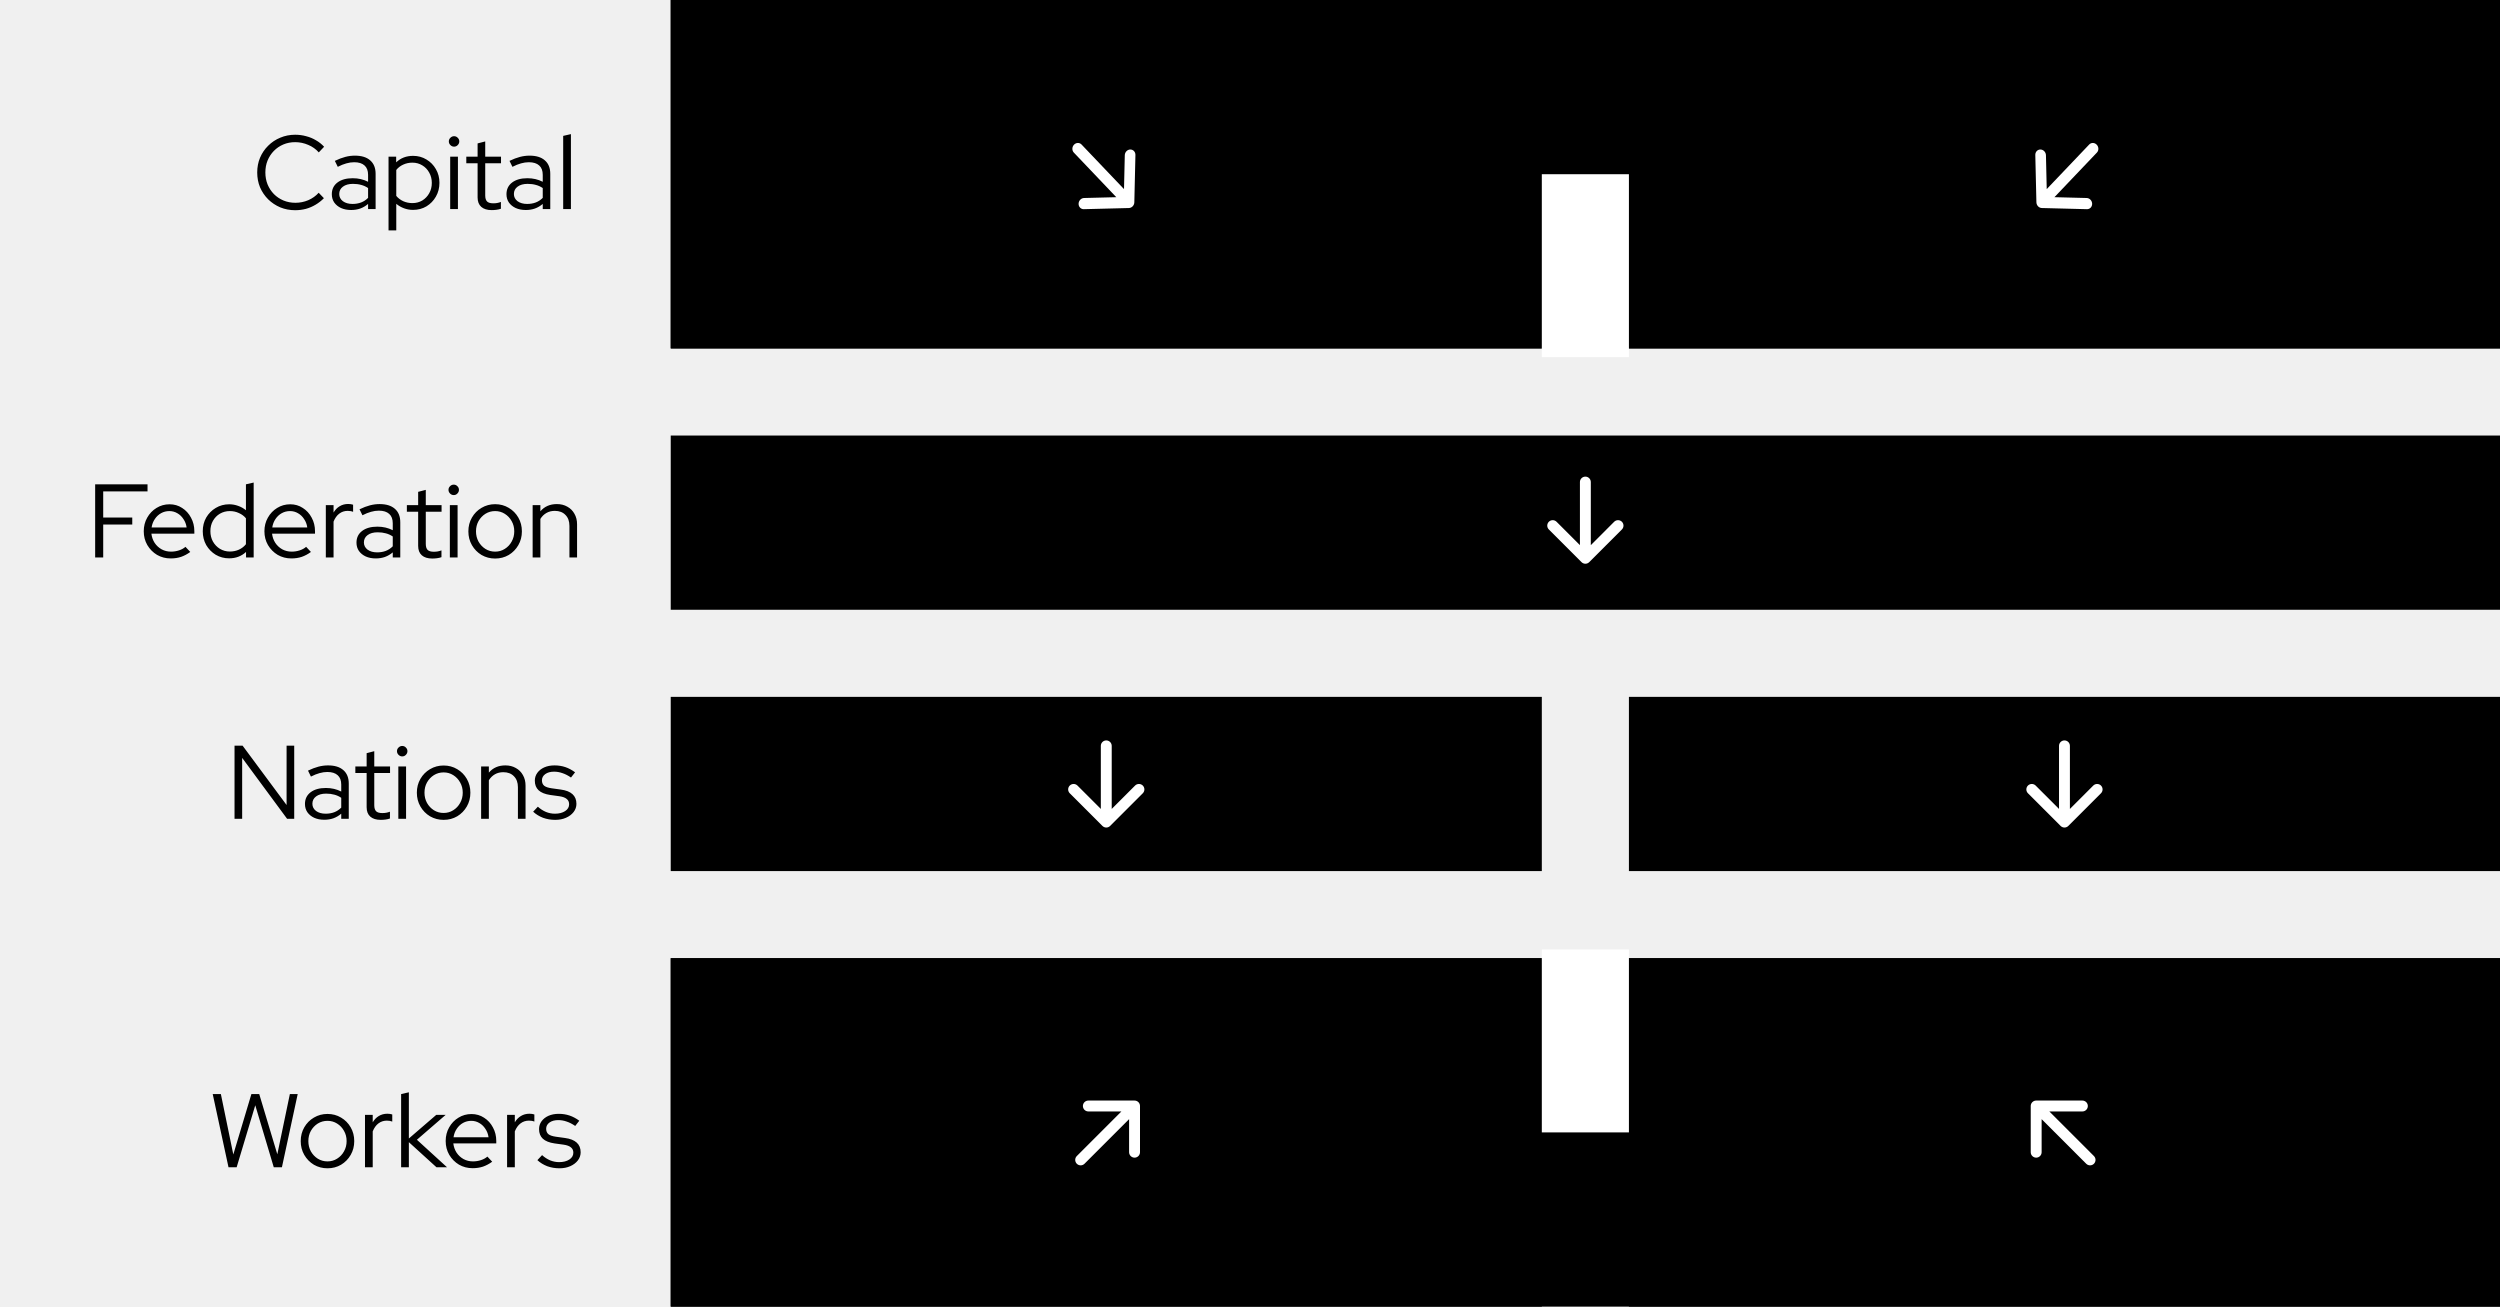
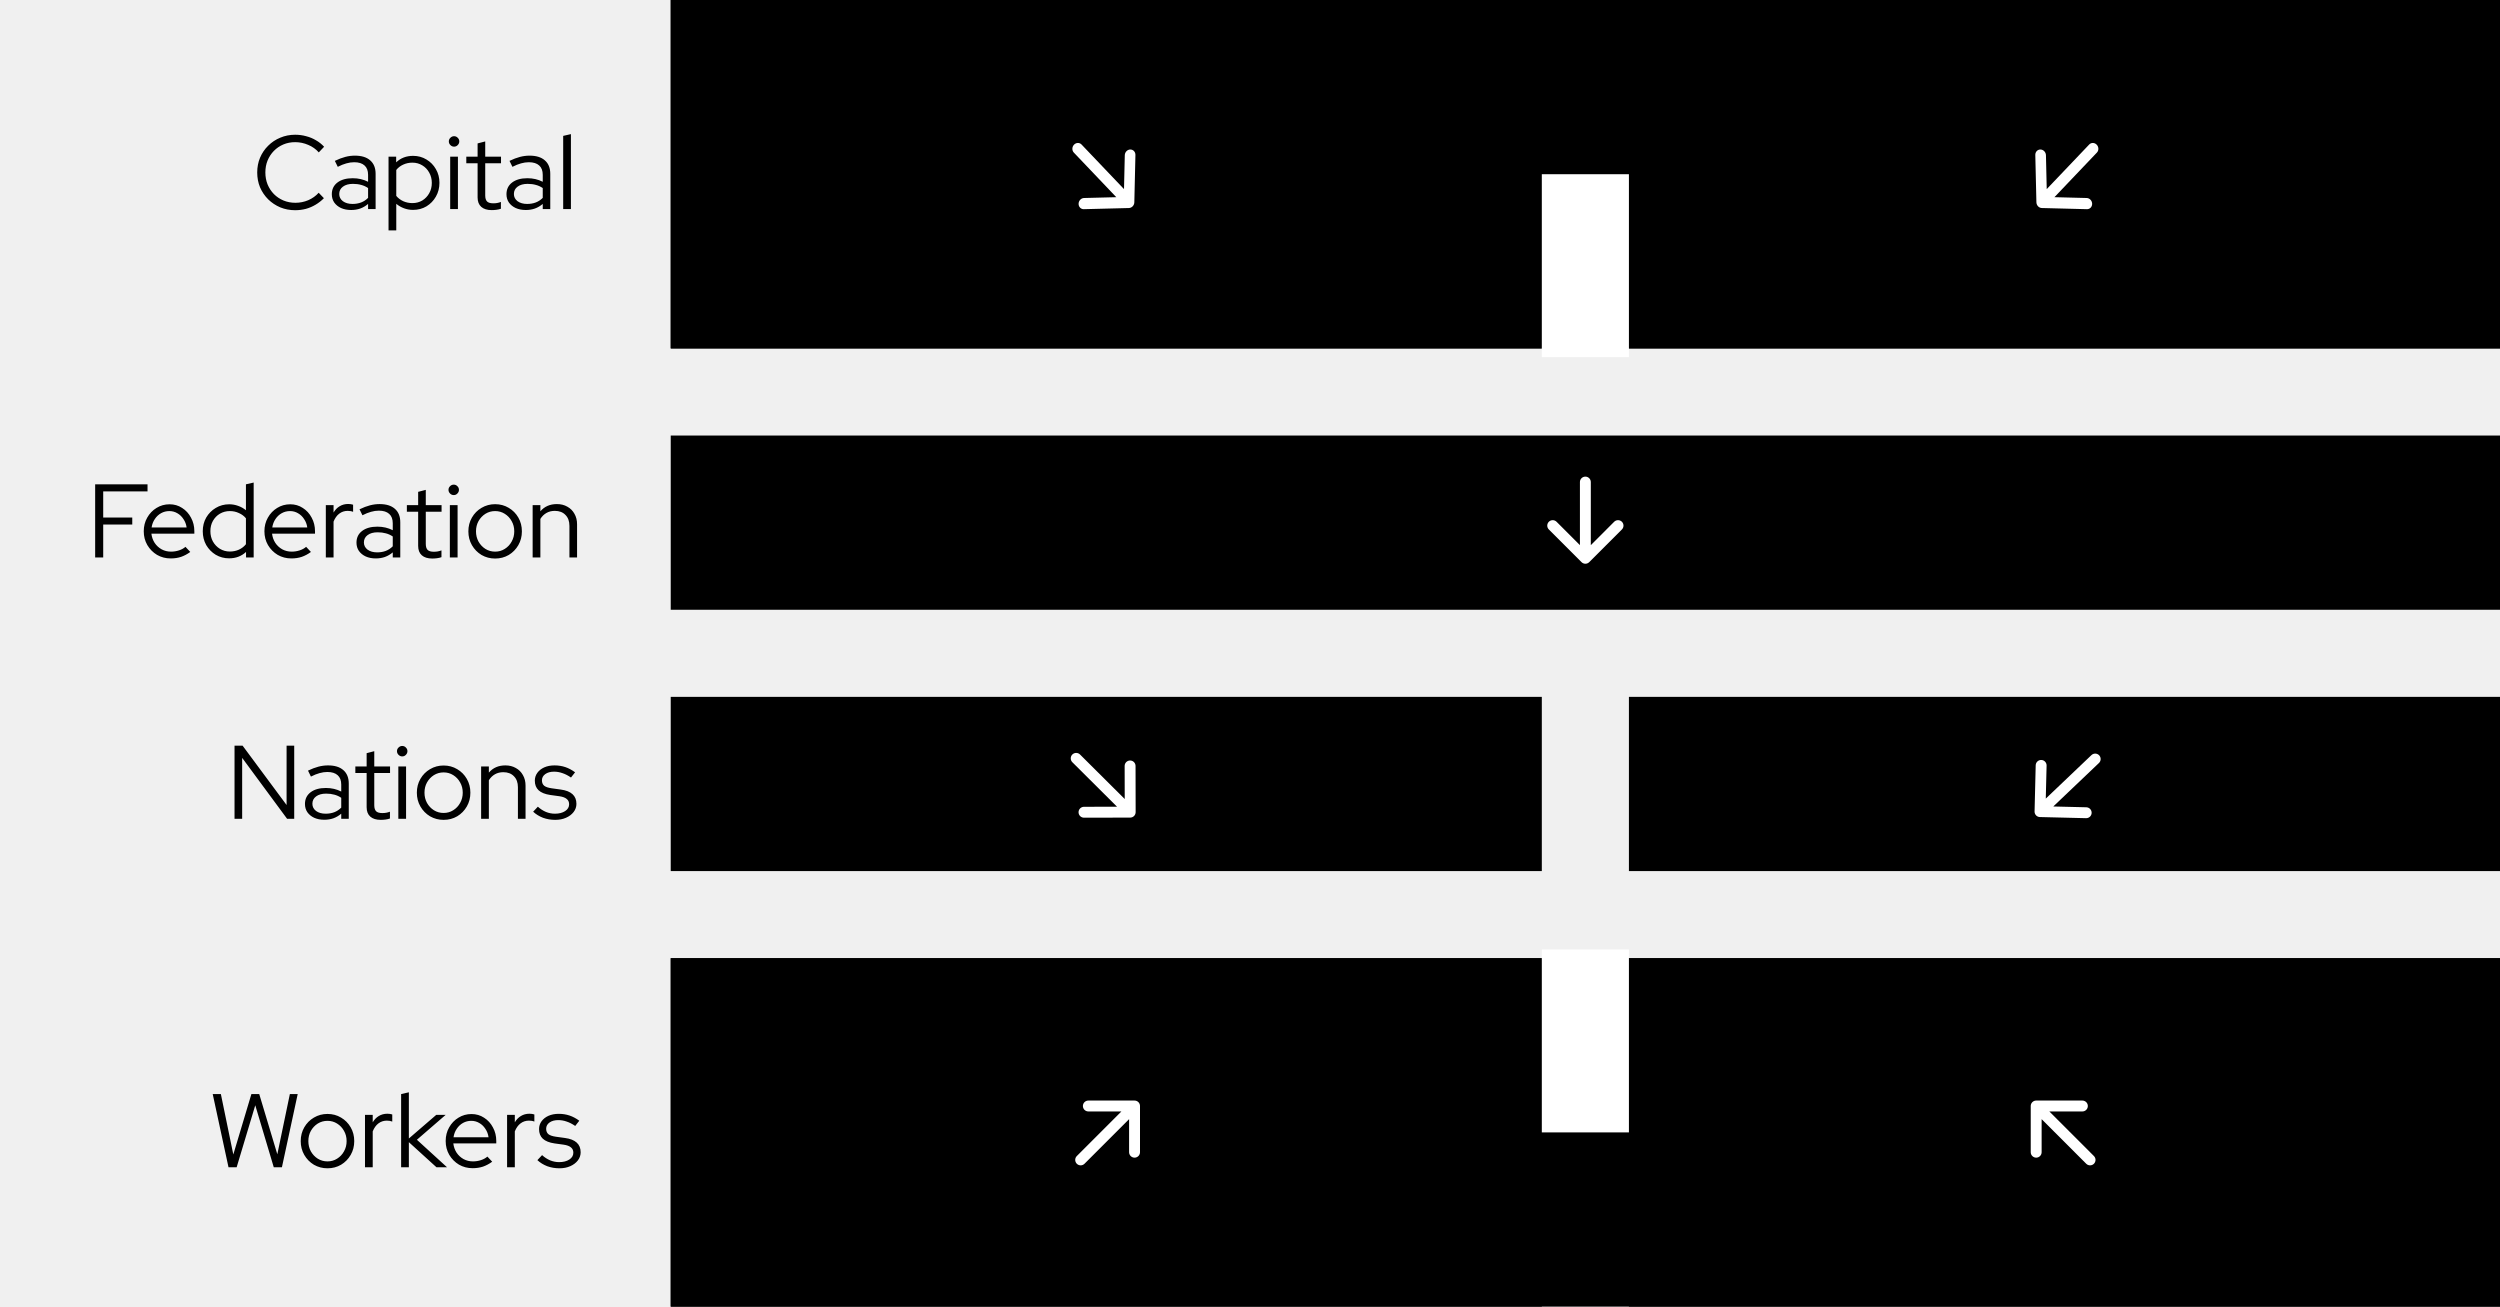
<svg xmlns="http://www.w3.org/2000/svg" width="287" height="150" viewBox="0 0 287 150" fill="none">
  <path d="M33.884 24.132C33.276 24.132 32.708 24.024 32.18 23.808C31.652 23.584 31.188 23.276 30.788 22.884C30.388 22.484 30.076 22.024 29.852 21.504C29.636 20.976 29.528 20.408 29.528 19.8C29.528 19.192 29.636 18.628 29.852 18.108C30.076 17.58 30.388 17.12 30.788 16.728C31.188 16.328 31.652 16.02 32.18 15.804C32.708 15.58 33.276 15.468 33.884 15.468C34.324 15.468 34.744 15.524 35.144 15.636C35.552 15.74 35.928 15.896 36.272 16.104C36.624 16.304 36.936 16.552 37.208 16.848L36.596 17.496C36.268 17.12 35.864 16.832 35.384 16.632C34.904 16.424 34.404 16.32 33.884 16.32C33.396 16.32 32.944 16.408 32.528 16.584C32.112 16.76 31.748 17.008 31.436 17.328C31.132 17.64 30.892 18.008 30.716 18.432C30.548 18.848 30.464 19.304 30.464 19.8C30.464 20.288 30.548 20.744 30.716 21.168C30.892 21.592 31.136 21.964 31.448 22.284C31.76 22.596 32.124 22.84 32.54 23.016C32.964 23.192 33.42 23.28 33.908 23.28C34.428 23.28 34.924 23.18 35.396 22.98C35.868 22.772 36.264 22.488 36.584 22.128L37.184 22.752C36.904 23.04 36.588 23.288 36.236 23.496C35.892 23.704 35.52 23.864 35.12 23.976C34.72 24.08 34.308 24.132 33.884 24.132ZM40.312 24.108C39.872 24.108 39.484 24.032 39.148 23.88C38.82 23.728 38.56 23.516 38.368 23.244C38.184 22.972 38.092 22.656 38.092 22.296C38.092 21.728 38.308 21.28 38.74 20.952C39.172 20.624 39.756 20.46 40.492 20.46C41.14 20.46 41.728 20.596 42.256 20.868V20.076C42.256 19.596 42.12 19.236 41.848 18.996C41.576 18.748 41.18 18.624 40.66 18.624C40.364 18.624 40.064 18.668 39.76 18.756C39.464 18.836 39.136 18.968 38.776 19.152L38.44 18.468C38.872 18.26 39.272 18.108 39.64 18.012C40.008 17.916 40.376 17.868 40.744 17.868C41.504 17.868 42.088 18.048 42.496 18.408C42.912 18.768 43.12 19.284 43.12 19.956V24H42.256V23.412C41.984 23.644 41.684 23.82 41.356 23.94C41.036 24.052 40.688 24.108 40.312 24.108ZM38.944 22.272C38.944 22.608 39.084 22.884 39.364 23.1C39.652 23.308 40.02 23.412 40.468 23.412C40.828 23.412 41.156 23.356 41.452 23.244C41.748 23.132 42.016 22.956 42.256 22.716V21.588C42.008 21.42 41.744 21.3 41.464 21.228C41.184 21.148 40.868 21.108 40.516 21.108C40.036 21.108 39.652 21.216 39.364 21.432C39.084 21.64 38.944 21.92 38.944 22.272ZM44.604 26.448V17.988H45.48V18.636C46 18.14 46.648 17.892 47.424 17.892C47.992 17.892 48.504 18.032 48.96 18.312C49.416 18.584 49.776 18.952 50.04 19.416C50.312 19.88 50.448 20.404 50.448 20.988C50.448 21.572 50.312 22.1 50.04 22.572C49.776 23.036 49.416 23.408 48.96 23.688C48.504 23.96 47.988 24.096 47.412 24.096C47.06 24.096 46.72 24.036 46.392 23.916C46.064 23.796 45.764 23.624 45.492 23.4V26.448H44.604ZM47.34 23.316C47.764 23.316 48.144 23.216 48.48 23.016C48.816 22.808 49.08 22.532 49.272 22.188C49.472 21.836 49.572 21.44 49.572 21C49.572 20.56 49.472 20.164 49.272 19.812C49.08 19.46 48.816 19.184 48.48 18.984C48.144 18.776 47.764 18.672 47.34 18.672C46.964 18.672 46.612 18.748 46.284 18.9C45.964 19.044 45.7 19.248 45.492 19.512V22.488C45.7 22.744 45.968 22.948 46.296 23.1C46.624 23.244 46.972 23.316 47.34 23.316ZM51.682 24V17.988H52.57V24H51.682ZM52.126 16.836C51.966 16.836 51.826 16.776 51.706 16.656C51.586 16.536 51.526 16.396 51.526 16.236C51.526 16.068 51.586 15.928 51.706 15.816C51.826 15.696 51.966 15.636 52.126 15.636C52.294 15.636 52.434 15.696 52.546 15.816C52.666 15.928 52.726 16.068 52.726 16.236C52.726 16.396 52.666 16.536 52.546 16.656C52.434 16.776 52.294 16.836 52.126 16.836ZM56.448 24.12C55.928 24.12 55.528 23.996 55.248 23.748C54.968 23.5 54.828 23.14 54.828 22.668V18.744H53.532V17.988H54.828V16.464L55.704 16.236V17.988H57.516V18.744H55.704V22.44C55.704 22.76 55.776 22.992 55.92 23.136C56.064 23.272 56.3 23.34 56.628 23.34C56.796 23.34 56.944 23.328 57.072 23.304C57.208 23.28 57.352 23.24 57.504 23.184V23.964C57.352 24.02 57.18 24.06 56.988 24.084C56.804 24.108 56.624 24.12 56.448 24.12ZM60.363 24.108C59.923 24.108 59.535 24.032 59.199 23.88C58.871 23.728 58.611 23.516 58.419 23.244C58.235 22.972 58.143 22.656 58.143 22.296C58.143 21.728 58.359 21.28 58.791 20.952C59.223 20.624 59.807 20.46 60.543 20.46C61.191 20.46 61.779 20.596 62.307 20.868V20.076C62.307 19.596 62.171 19.236 61.899 18.996C61.627 18.748 61.231 18.624 60.711 18.624C60.415 18.624 60.115 18.668 59.811 18.756C59.515 18.836 59.187 18.968 58.827 19.152L58.491 18.468C58.923 18.26 59.323 18.108 59.691 18.012C60.059 17.916 60.427 17.868 60.795 17.868C61.555 17.868 62.139 18.048 62.547 18.408C62.963 18.768 63.171 19.284 63.171 19.956V24H62.307V23.412C62.035 23.644 61.735 23.82 61.407 23.94C61.087 24.052 60.739 24.108 60.363 24.108ZM58.995 22.272C58.995 22.608 59.135 22.884 59.415 23.1C59.703 23.308 60.071 23.412 60.519 23.412C60.879 23.412 61.207 23.356 61.503 23.244C61.799 23.132 62.067 22.956 62.307 22.716V21.588C62.059 21.42 61.795 21.3 61.515 21.228C61.235 21.148 60.919 21.108 60.567 21.108C60.087 21.108 59.703 21.216 59.415 21.432C59.135 21.64 58.995 21.92 58.995 22.272ZM64.654 24V15.6L65.542 15.396V24H64.654Z" fill="black" />
  <path d="M10.924 64V55.6H16.936V56.416H11.848V59.416H15.184V60.22H11.848V64H10.924ZM19.599 64.108C19.023 64.108 18.499 63.972 18.027 63.7C17.563 63.42 17.191 63.044 16.911 62.572C16.639 62.1 16.503 61.572 16.503 60.988C16.503 60.412 16.635 59.892 16.899 59.428C17.163 58.956 17.519 58.584 17.967 58.312C18.415 58.032 18.915 57.892 19.467 57.892C20.003 57.892 20.483 58.032 20.907 58.312C21.339 58.584 21.679 58.956 21.927 59.428C22.183 59.892 22.311 60.412 22.311 60.988V61.264H17.379C17.427 61.656 17.551 62.008 17.751 62.32C17.959 62.632 18.227 62.88 18.555 63.064C18.883 63.24 19.243 63.328 19.635 63.328C19.947 63.328 20.251 63.28 20.547 63.184C20.843 63.088 21.091 62.952 21.291 62.776L21.843 63.364C21.507 63.612 21.155 63.8 20.787 63.928C20.427 64.048 20.031 64.108 19.599 64.108ZM17.403 60.556H21.423C21.375 60.196 21.255 59.876 21.063 59.596C20.879 59.308 20.647 59.084 20.367 58.924C20.087 58.756 19.779 58.672 19.443 58.672C19.099 58.672 18.783 58.752 18.495 58.912C18.207 59.072 17.967 59.296 17.775 59.584C17.583 59.864 17.459 60.188 17.403 60.556ZM26.301 64.096C25.741 64.096 25.229 63.96 24.765 63.688C24.309 63.408 23.945 63.036 23.673 62.572C23.409 62.1 23.277 61.572 23.277 60.988C23.277 60.404 23.409 59.88 23.673 59.416C23.945 58.952 24.309 58.584 24.765 58.312C25.229 58.032 25.745 57.892 26.313 57.892C26.665 57.892 27.005 57.952 27.333 58.072C27.661 58.184 27.961 58.352 28.233 58.576V55.6L29.121 55.396V64H28.245V63.364C27.717 63.852 27.069 64.096 26.301 64.096ZM26.385 63.316C26.761 63.316 27.109 63.244 27.429 63.1C27.757 62.948 28.025 62.74 28.233 62.476V59.5C28.025 59.244 27.757 59.044 27.429 58.9C27.109 58.748 26.761 58.672 26.385 58.672C25.969 58.672 25.589 58.772 25.245 58.972C24.909 59.172 24.641 59.448 24.441 59.8C24.249 60.144 24.153 60.536 24.153 60.976C24.153 61.416 24.249 61.812 24.441 62.164C24.641 62.516 24.909 62.796 25.245 63.004C25.589 63.212 25.969 63.316 26.385 63.316ZM33.451 64.108C32.875 64.108 32.351 63.972 31.879 63.7C31.415 63.42 31.043 63.044 30.763 62.572C30.491 62.1 30.355 61.572 30.355 60.988C30.355 60.412 30.487 59.892 30.751 59.428C31.015 58.956 31.371 58.584 31.819 58.312C32.267 58.032 32.767 57.892 33.319 57.892C33.855 57.892 34.335 58.032 34.759 58.312C35.191 58.584 35.531 58.956 35.779 59.428C36.035 59.892 36.163 60.412 36.163 60.988V61.264H31.231C31.279 61.656 31.403 62.008 31.603 62.32C31.811 62.632 32.079 62.88 32.407 63.064C32.735 63.24 33.095 63.328 33.487 63.328C33.799 63.328 34.103 63.28 34.399 63.184C34.695 63.088 34.943 62.952 35.143 62.776L35.695 63.364C35.359 63.612 35.007 63.8 34.639 63.928C34.279 64.048 33.883 64.108 33.451 64.108ZM31.255 60.556H35.275C35.227 60.196 35.107 59.876 34.915 59.596C34.731 59.308 34.499 59.084 34.219 58.924C33.939 58.756 33.631 58.672 33.295 58.672C32.951 58.672 32.635 58.752 32.347 58.912C32.059 59.072 31.819 59.296 31.627 59.584C31.435 59.864 31.311 60.188 31.255 60.556ZM37.404 64V57.988H38.292V58.84C38.476 58.528 38.708 58.288 38.988 58.12C39.276 57.944 39.604 57.856 39.972 57.856C40.18 57.856 40.368 57.884 40.536 57.94V58.756C40.432 58.716 40.328 58.688 40.224 58.672C40.12 58.656 40.016 58.648 39.912 58.648C39.544 58.648 39.22 58.756 38.94 58.972C38.668 59.18 38.452 59.484 38.292 59.884V64H37.404ZM43.144 64.108C42.704 64.108 42.316 64.032 41.98 63.88C41.652 63.728 41.392 63.516 41.2 63.244C41.016 62.972 40.924 62.656 40.924 62.296C40.924 61.728 41.14 61.28 41.572 60.952C42.004 60.624 42.588 60.46 43.324 60.46C43.972 60.46 44.56 60.596 45.088 60.868V60.076C45.088 59.596 44.952 59.236 44.68 58.996C44.408 58.748 44.012 58.624 43.492 58.624C43.196 58.624 42.896 58.668 42.592 58.756C42.296 58.836 41.968 58.968 41.608 59.152L41.272 58.468C41.704 58.26 42.104 58.108 42.472 58.012C42.84 57.916 43.208 57.868 43.576 57.868C44.336 57.868 44.92 58.048 45.328 58.408C45.744 58.768 45.952 59.284 45.952 59.956V64H45.088V63.412C44.816 63.644 44.516 63.82 44.188 63.94C43.868 64.052 43.52 64.108 43.144 64.108ZM41.776 62.272C41.776 62.608 41.916 62.884 42.196 63.1C42.484 63.308 42.852 63.412 43.3 63.412C43.66 63.412 43.988 63.356 44.284 63.244C44.58 63.132 44.848 62.956 45.088 62.716V61.588C44.84 61.42 44.576 61.3 44.296 61.228C44.016 61.148 43.7 61.108 43.348 61.108C42.868 61.108 42.484 61.216 42.196 61.432C41.916 61.64 41.776 61.92 41.776 62.272ZM49.624 64.12C49.104 64.12 48.704 63.996 48.424 63.748C48.144 63.5 48.004 63.14 48.004 62.668V58.744H46.708V57.988H48.004V56.464L48.88 56.236V57.988H50.692V58.744H48.88V62.44C48.88 62.76 48.952 62.992 49.096 63.136C49.24 63.272 49.476 63.34 49.804 63.34C49.972 63.34 50.12 63.328 50.248 63.304C50.384 63.28 50.528 63.24 50.68 63.184V63.964C50.528 64.02 50.356 64.06 50.164 64.084C49.98 64.108 49.8 64.12 49.624 64.12ZM51.643 64V57.988H52.531V64H51.643ZM52.087 56.836C51.927 56.836 51.787 56.776 51.667 56.656C51.547 56.536 51.487 56.396 51.487 56.236C51.487 56.068 51.547 55.928 51.667 55.816C51.787 55.696 51.927 55.636 52.087 55.636C52.255 55.636 52.395 55.696 52.507 55.816C52.627 55.928 52.687 56.068 52.687 56.236C52.687 56.396 52.627 56.536 52.507 56.656C52.395 56.776 52.255 56.836 52.087 56.836ZM56.841 64.12C56.273 64.12 55.753 63.984 55.281 63.712C54.817 63.432 54.449 63.056 54.177 62.584C53.905 62.112 53.769 61.584 53.769 61C53.769 60.416 53.905 59.888 54.177 59.416C54.449 58.944 54.817 58.572 55.281 58.3C55.753 58.02 56.273 57.88 56.841 57.88C57.417 57.88 57.937 58.02 58.401 58.3C58.865 58.572 59.233 58.944 59.505 59.416C59.777 59.888 59.913 60.416 59.913 61C59.913 61.584 59.777 62.112 59.505 62.584C59.233 63.056 58.865 63.432 58.401 63.712C57.937 63.984 57.417 64.12 56.841 64.12ZM56.841 63.328C57.249 63.328 57.617 63.224 57.945 63.016C58.281 62.808 58.545 62.528 58.737 62.176C58.937 61.824 59.037 61.432 59.037 61C59.037 60.56 58.937 60.168 58.737 59.824C58.545 59.472 58.281 59.192 57.945 58.984C57.617 58.776 57.249 58.672 56.841 58.672C56.433 58.672 56.061 58.776 55.725 58.984C55.397 59.192 55.133 59.472 54.933 59.824C54.741 60.168 54.645 60.56 54.645 61C54.645 61.432 54.741 61.824 54.933 62.176C55.133 62.528 55.397 62.808 55.725 63.016C56.061 63.224 56.433 63.328 56.841 63.328ZM61.147 64V57.988H62.035V58.696C62.507 58.144 63.139 57.868 63.931 57.868C64.387 57.868 64.787 57.968 65.131 58.168C65.483 58.36 65.755 58.632 65.947 58.984C66.147 59.328 66.247 59.732 66.247 60.196V64H65.371V60.376C65.371 59.84 65.219 59.42 64.915 59.116C64.619 58.804 64.211 58.648 63.691 58.648C63.331 58.648 63.011 58.728 62.731 58.888C62.451 59.048 62.219 59.276 62.035 59.572V64H61.147Z" fill="black" />
  <path d="M26.924 94V85.6H27.848L32.9 92.416V85.6H33.776V94H32.96L27.8 87.004V94H26.924ZM37.23 94.108C36.79 94.108 36.402 94.032 36.066 93.88C35.738 93.728 35.478 93.516 35.286 93.244C35.102 92.972 35.01 92.656 35.01 92.296C35.01 91.728 35.226 91.28 35.658 90.952C36.09 90.624 36.674 90.46 37.41 90.46C38.058 90.46 38.646 90.596 39.174 90.868V90.076C39.174 89.596 39.038 89.236 38.766 88.996C38.494 88.748 38.098 88.624 37.578 88.624C37.282 88.624 36.982 88.668 36.678 88.756C36.382 88.836 36.054 88.968 35.694 89.152L35.358 88.468C35.79 88.26 36.19 88.108 36.558 88.012C36.926 87.916 37.294 87.868 37.662 87.868C38.422 87.868 39.006 88.048 39.414 88.408C39.83 88.768 40.038 89.284 40.038 89.956V94H39.174V93.412C38.902 93.644 38.602 93.82 38.274 93.94C37.954 94.052 37.606 94.108 37.23 94.108ZM35.862 92.272C35.862 92.608 36.002 92.884 36.282 93.1C36.57 93.308 36.938 93.412 37.386 93.412C37.746 93.412 38.074 93.356 38.37 93.244C38.666 93.132 38.934 92.956 39.174 92.716V91.588C38.926 91.42 38.662 91.3 38.382 91.228C38.102 91.148 37.786 91.108 37.434 91.108C36.954 91.108 36.57 91.216 36.282 91.432C36.002 91.64 35.862 91.92 35.862 92.272ZM43.71 94.12C43.19 94.12 42.79 93.996 42.51 93.748C42.23 93.5 42.09 93.14 42.09 92.668V88.744H40.794V87.988H42.09V86.464L42.966 86.236V87.988H44.778V88.744H42.966V92.44C42.966 92.76 43.038 92.992 43.182 93.136C43.326 93.272 43.562 93.34 43.89 93.34C44.058 93.34 44.206 93.328 44.334 93.304C44.47 93.28 44.614 93.24 44.766 93.184V93.964C44.614 94.02 44.442 94.06 44.25 94.084C44.066 94.108 43.886 94.12 43.71 94.12ZM45.729 94V87.988H46.617V94H45.729ZM46.173 86.836C46.013 86.836 45.873 86.776 45.753 86.656C45.633 86.536 45.573 86.396 45.573 86.236C45.573 86.068 45.633 85.928 45.753 85.816C45.873 85.696 46.013 85.636 46.173 85.636C46.341 85.636 46.481 85.696 46.593 85.816C46.713 85.928 46.773 86.068 46.773 86.236C46.773 86.396 46.713 86.536 46.593 86.656C46.481 86.776 46.341 86.836 46.173 86.836ZM50.927 94.12C50.359 94.12 49.839 93.984 49.367 93.712C48.903 93.432 48.535 93.056 48.263 92.584C47.991 92.112 47.855 91.584 47.855 91C47.855 90.416 47.991 89.888 48.263 89.416C48.535 88.944 48.903 88.572 49.367 88.3C49.839 88.02 50.359 87.88 50.927 87.88C51.503 87.88 52.023 88.02 52.487 88.3C52.951 88.572 53.319 88.944 53.591 89.416C53.863 89.888 53.999 90.416 53.999 91C53.999 91.584 53.863 92.112 53.591 92.584C53.319 93.056 52.951 93.432 52.487 93.712C52.023 93.984 51.503 94.12 50.927 94.12ZM50.927 93.328C51.335 93.328 51.703 93.224 52.031 93.016C52.367 92.808 52.631 92.528 52.823 92.176C53.023 91.824 53.123 91.432 53.123 91C53.123 90.56 53.023 90.168 52.823 89.824C52.631 89.472 52.367 89.192 52.031 88.984C51.703 88.776 51.335 88.672 50.927 88.672C50.519 88.672 50.147 88.776 49.811 88.984C49.483 89.192 49.219 89.472 49.019 89.824C48.827 90.168 48.731 90.56 48.731 91C48.731 91.432 48.827 91.824 49.019 92.176C49.219 92.528 49.483 92.808 49.811 93.016C50.147 93.224 50.519 93.328 50.927 93.328ZM55.233 94V87.988H56.121V88.696C56.593 88.144 57.225 87.868 58.017 87.868C58.473 87.868 58.873 87.968 59.217 88.168C59.569 88.36 59.841 88.632 60.033 88.984C60.233 89.328 60.333 89.732 60.333 90.196V94H59.457V90.376C59.457 89.84 59.305 89.42 59.001 89.116C58.705 88.804 58.297 88.648 57.777 88.648C57.417 88.648 57.097 88.728 56.817 88.888C56.537 89.048 56.305 89.276 56.121 89.572V94H55.233ZM63.739 94.12C63.242 94.12 62.775 94.04 62.334 93.88C61.903 93.712 61.526 93.48 61.206 93.184L61.746 92.608C62.026 92.864 62.334 93.064 62.67 93.208C63.007 93.344 63.35 93.412 63.703 93.412C64.183 93.412 64.575 93.312 64.879 93.112C65.183 92.912 65.335 92.652 65.335 92.332C65.335 92.068 65.243 91.864 65.058 91.72C64.882 91.568 64.603 91.464 64.219 91.408L63.175 91.264C62.575 91.176 62.127 90.996 61.831 90.724C61.542 90.452 61.398 90.084 61.398 89.62C61.398 89.284 61.495 88.984 61.687 88.72C61.879 88.456 62.142 88.248 62.478 88.096C62.822 87.944 63.215 87.868 63.654 87.868C64.094 87.868 64.507 87.932 64.891 88.06C65.275 88.188 65.65 88.388 66.019 88.66L65.55 89.26C65.215 89.028 64.886 88.86 64.567 88.756C64.254 88.644 63.934 88.588 63.606 88.588C63.191 88.588 62.855 88.68 62.599 88.864C62.343 89.048 62.215 89.288 62.215 89.584C62.215 89.856 62.303 90.064 62.478 90.208C62.654 90.344 62.938 90.44 63.331 90.496L64.374 90.64C64.975 90.72 65.422 90.896 65.719 91.168C66.022 91.44 66.174 91.812 66.174 92.284C66.174 92.628 66.067 92.94 65.85 93.22C65.635 93.5 65.343 93.72 64.975 93.88C64.615 94.04 64.203 94.12 63.739 94.12Z" fill="black" />
  <path d="M26.232 134L24.42 125.6H25.356L26.784 132.536L28.86 125.6H29.76L31.836 132.512L33.276 125.6H34.176L32.364 134H31.428L29.304 126.884L27.168 134H26.232ZM37.595 134.12C37.027 134.12 36.507 133.984 36.035 133.712C35.571 133.432 35.203 133.056 34.931 132.584C34.659 132.112 34.523 131.584 34.523 131C34.523 130.416 34.659 129.888 34.931 129.416C35.203 128.944 35.571 128.572 36.035 128.3C36.507 128.02 37.027 127.88 37.595 127.88C38.171 127.88 38.691 128.02 39.155 128.3C39.619 128.572 39.987 128.944 40.259 129.416C40.531 129.888 40.667 130.416 40.667 131C40.667 131.584 40.531 132.112 40.259 132.584C39.987 133.056 39.619 133.432 39.155 133.712C38.691 133.984 38.171 134.12 37.595 134.12ZM37.595 133.328C38.003 133.328 38.371 133.224 38.699 133.016C39.035 132.808 39.299 132.528 39.491 132.176C39.691 131.824 39.791 131.432 39.791 131C39.791 130.56 39.691 130.168 39.491 129.824C39.299 129.472 39.035 129.192 38.699 128.984C38.371 128.776 38.003 128.672 37.595 128.672C37.187 128.672 36.815 128.776 36.479 128.984C36.151 129.192 35.887 129.472 35.687 129.824C35.495 130.168 35.399 130.56 35.399 131C35.399 131.432 35.495 131.824 35.687 132.176C35.887 132.528 36.151 132.808 36.479 133.016C36.815 133.224 37.187 133.328 37.595 133.328ZM41.901 134V127.988H42.788V128.84C42.972 128.528 43.205 128.288 43.484 128.12C43.773 127.944 44.1 127.856 44.468 127.856C44.676 127.856 44.864 127.884 45.032 127.94V128.756C44.928 128.716 44.825 128.688 44.721 128.672C44.617 128.656 44.513 128.648 44.408 128.648C44.041 128.648 43.717 128.756 43.437 128.972C43.164 129.18 42.949 129.484 42.788 129.884V134H41.901ZM46.049 134V125.6L46.937 125.396V130.7L50.081 127.988H51.161L47.861 130.844L51.317 134H50.105L46.937 131.12V134H46.049ZM54.26 134.108C53.684 134.108 53.16 133.972 52.688 133.7C52.224 133.42 51.852 133.044 51.572 132.572C51.3 132.1 51.164 131.572 51.164 130.988C51.164 130.412 51.296 129.892 51.56 129.428C51.824 128.956 52.18 128.584 52.628 128.312C53.076 128.032 53.576 127.892 54.128 127.892C54.664 127.892 55.144 128.032 55.568 128.312C56 128.584 56.34 128.956 56.588 129.428C56.844 129.892 56.972 130.412 56.972 130.988V131.264H52.04C52.088 131.656 52.212 132.008 52.412 132.32C52.62 132.632 52.888 132.88 53.216 133.064C53.544 133.24 53.904 133.328 54.296 133.328C54.608 133.328 54.912 133.28 55.208 133.184C55.504 133.088 55.752 132.952 55.952 132.776L56.504 133.364C56.168 133.612 55.816 133.8 55.448 133.928C55.088 134.048 54.692 134.108 54.26 134.108ZM52.064 130.556H56.084C56.036 130.196 55.916 129.876 55.724 129.596C55.54 129.308 55.308 129.084 55.028 128.924C54.748 128.756 54.44 128.672 54.104 128.672C53.76 128.672 53.444 128.752 53.156 128.912C52.868 129.072 52.628 129.296 52.436 129.584C52.244 129.864 52.12 130.188 52.064 130.556ZM58.213 134V127.988H59.101V128.84C59.285 128.528 59.517 128.288 59.797 128.12C60.085 127.944 60.413 127.856 60.781 127.856C60.989 127.856 61.177 127.884 61.345 127.94V128.756C61.241 128.716 61.137 128.688 61.033 128.672C60.929 128.656 60.825 128.648 60.721 128.648C60.353 128.648 60.029 128.756 59.749 128.972C59.477 129.18 59.261 129.484 59.101 129.884V134H58.213ZM64.223 134.12C63.727 134.12 63.259 134.04 62.819 133.88C62.387 133.712 62.011 133.48 61.691 133.184L62.231 132.608C62.511 132.864 62.819 133.064 63.155 133.208C63.491 133.344 63.835 133.412 64.187 133.412C64.667 133.412 65.059 133.312 65.363 133.112C65.667 132.912 65.819 132.652 65.819 132.332C65.819 132.068 65.727 131.864 65.543 131.72C65.367 131.568 65.087 131.464 64.703 131.408L63.659 131.264C63.059 131.176 62.611 130.996 62.315 130.724C62.027 130.452 61.883 130.084 61.883 129.62C61.883 129.284 61.979 128.984 62.171 128.72C62.363 128.456 62.627 128.248 62.963 128.096C63.307 127.944 63.699 127.868 64.139 127.868C64.579 127.868 64.991 127.932 65.375 128.06C65.759 128.188 66.135 128.388 66.503 128.66L66.035 129.26C65.699 129.028 65.371 128.86 65.051 128.756C64.739 128.644 64.419 128.588 64.091 128.588C63.675 128.588 63.339 128.68 63.083 128.864C62.827 129.048 62.699 129.288 62.699 129.584C62.699 129.856 62.787 130.064 62.963 130.208C63.139 130.344 63.423 130.44 63.815 130.496L64.859 130.64C65.459 130.72 65.907 130.896 66.203 131.168C66.507 131.44 66.659 131.812 66.659 132.284C66.659 132.628 66.551 132.94 66.335 133.22C66.119 133.5 65.827 133.72 65.459 133.88C65.099 134.04 64.687 134.12 64.223 134.12Z" fill="black" />
  <rect x="77" width="210" height="40" fill="black" />
  <rect x="77" y="110" width="210" height="40" fill="black" />
  <rect x="77" width="100" height="40" fill="black" />
  <g clip-path="url(#clip0_277_178)">
    <path fill-rule="evenodd" clip-rule="evenodd" d="M123.297 16.611C123.18 16.734 123.111 16.899 123.108 17.069C123.104 17.239 123.164 17.4 123.276 17.517L128.152 22.637L124.448 22.731C124.368 22.733 124.288 22.752 124.213 22.786C124.138 22.82 124.07 22.869 124.012 22.93C123.954 22.991 123.907 23.063 123.874 23.142C123.842 23.22 123.824 23.304 123.822 23.388C123.82 23.473 123.834 23.556 123.863 23.633C123.892 23.71 123.935 23.779 123.991 23.837C124.046 23.895 124.112 23.941 124.186 23.971C124.259 24.002 124.338 24.016 124.418 24.014L129.595 23.882C129.676 23.88 129.755 23.861 129.83 23.827C129.905 23.793 129.974 23.744 130.032 23.683C130.09 23.622 130.137 23.55 130.169 23.471C130.202 23.393 130.219 23.309 130.221 23.225L130.347 17.789C130.351 17.619 130.291 17.457 130.179 17.34C130.067 17.222 129.913 17.159 129.751 17.163C129.589 17.167 129.432 17.239 129.315 17.362C129.198 17.485 129.13 17.65 129.126 17.82L129.036 21.709L124.16 16.589C124.048 16.472 123.894 16.408 123.733 16.412C123.571 16.416 123.414 16.488 123.297 16.611Z" fill="white" />
  </g>
  <rect x="187" width="100" height="40" fill="black" />
  <g clip-path="url(#clip1_277_178)">
    <path fill-rule="evenodd" clip-rule="evenodd" d="M240.703 16.611C240.586 16.488 240.429 16.416 240.268 16.412C240.106 16.408 239.952 16.472 239.841 16.589L234.964 21.709L234.875 17.82C234.873 17.736 234.855 17.652 234.822 17.573C234.79 17.494 234.743 17.423 234.685 17.362C234.627 17.301 234.559 17.252 234.484 17.218C234.409 17.183 234.329 17.165 234.249 17.163C234.169 17.161 234.09 17.175 234.016 17.206C233.943 17.236 233.877 17.281 233.821 17.34C233.766 17.398 233.723 17.467 233.694 17.544C233.665 17.621 233.651 17.704 233.653 17.788L233.779 23.224C233.781 23.309 233.799 23.392 233.831 23.471C233.864 23.55 233.91 23.622 233.968 23.683C234.026 23.744 234.095 23.793 234.17 23.827C234.245 23.861 234.325 23.88 234.405 23.881L239.582 24.014C239.744 24.018 239.898 23.955 240.01 23.837C240.121 23.72 240.182 23.558 240.178 23.388C240.174 23.218 240.106 23.053 239.988 22.93C239.871 22.807 239.714 22.735 239.552 22.731L235.848 22.637L240.724 17.517C240.836 17.4 240.897 17.238 240.893 17.069C240.889 16.899 240.821 16.734 240.703 16.611Z" fill="white" />
  </g>
  <rect x="77" y="50" width="210" height="20" fill="black" />
  <g clip-path="url(#clip2_277_178)">
    <path fill-rule="evenodd" clip-rule="evenodd" d="M182 54.716C181.834 54.716 181.675 54.782 181.558 54.899C181.441 55.016 181.375 55.175 181.375 55.341V62.582L178.693 59.898C178.635 59.84 178.566 59.794 178.49 59.763C178.414 59.731 178.332 59.715 178.25 59.715C178.168 59.715 178.087 59.731 178.011 59.763C177.935 59.794 177.866 59.84 177.808 59.898C177.75 59.956 177.703 60.025 177.672 60.101C177.641 60.177 177.624 60.258 177.624 60.341C177.624 60.423 177.641 60.504 177.672 60.58C177.703 60.656 177.75 60.725 177.808 60.783L181.558 64.533C181.616 64.591 181.685 64.638 181.761 64.669C181.837 64.701 181.918 64.717 182 64.717C182.082 64.717 182.164 64.701 182.24 64.669C182.316 64.638 182.385 64.591 182.443 64.533L186.193 60.783C186.31 60.666 186.376 60.507 186.376 60.341C186.376 60.175 186.31 60.016 186.193 59.898C186.075 59.781 185.916 59.715 185.75 59.715C185.584 59.715 185.425 59.781 185.308 59.898L182.625 62.582V55.341C182.625 55.175 182.559 55.016 182.442 54.899C182.325 54.782 182.166 54.716 182 54.716Z" fill="white" />
  </g>
  <rect x="77" y="80" width="100" height="20" fill="black" />
  <g clip-path="url(#clip3_277_178)">
-     <path fill-rule="evenodd" clip-rule="evenodd" d="M127 85C126.834 85 126.675 85.066 126.558 85.183C126.441 85.3 126.375 85.459 126.375 85.625V92.866L123.693 90.182C123.635 90.124 123.566 90.078 123.49 90.047C123.414 90.015 123.332 89.999 123.25 89.999C123.168 89.999 123.087 90.015 123.011 90.047C122.935 90.078 122.866 90.124 122.808 90.182C122.75 90.24 122.703 90.309 122.672 90.385C122.641 90.461 122.624 90.543 122.624 90.625C122.624 90.707 122.641 90.788 122.672 90.864C122.703 90.94 122.75 91.009 122.808 91.067L126.558 94.817C126.616 94.876 126.685 94.922 126.761 94.953C126.837 94.985 126.918 95.001 127 95.001C127.082 95.001 127.164 94.985 127.24 94.953C127.316 94.922 127.385 94.876 127.443 94.817L131.193 91.067C131.31 90.95 131.376 90.791 131.376 90.625C131.376 90.459 131.31 90.3 131.193 90.182C131.075 90.065 130.916 89.999 130.75 89.999C130.584 89.999 130.425 90.065 130.308 90.182L127.625 92.866V85.625C127.625 85.459 127.559 85.3 127.442 85.183C127.325 85.066 127.166 85 127 85Z" fill="white" />
+     <path fill-rule="evenodd" clip-rule="evenodd" d="M123.103 86.619C122.986 86.736 122.921 86.895 122.921 87.061C122.921 87.227 122.987 87.386 123.105 87.503L128.236 92.612L124.441 92.619C124.359 92.62 124.278 92.636 124.202 92.668C124.126 92.699 124.057 92.745 123.999 92.804C123.941 92.862 123.895 92.931 123.864 93.007C123.833 93.083 123.817 93.164 123.817 93.246C123.817 93.329 123.833 93.41 123.865 93.486C123.897 93.562 123.943 93.631 124.001 93.689C124.059 93.746 124.128 93.793 124.204 93.824C124.28 93.855 124.362 93.871 124.444 93.871L129.747 93.86C129.83 93.86 129.911 93.843 129.987 93.812C130.063 93.78 130.132 93.734 130.19 93.676C130.248 93.618 130.294 93.548 130.325 93.472C130.356 93.396 130.372 93.315 130.372 93.233L130.361 87.929C130.36 87.763 130.294 87.604 130.176 87.487C130.059 87.37 129.9 87.305 129.734 87.305C129.568 87.305 129.409 87.372 129.291 87.489C129.174 87.607 129.109 87.766 129.109 87.932L129.118 91.727L123.987 86.617C123.869 86.5 123.71 86.434 123.545 86.435C123.379 86.435 123.22 86.501 123.103 86.619Z" fill="white" />
  </g>
  <rect x="187" y="80" width="100" height="20" fill="black" />
  <g clip-path="url(#clip4_277_178)">
-     <path fill-rule="evenodd" clip-rule="evenodd" d="M237 85C236.834 85 236.675 85.066 236.558 85.183C236.441 85.3 236.375 85.459 236.375 85.625V92.866L233.693 90.182C233.635 90.124 233.566 90.078 233.49 90.047C233.414 90.015 233.332 89.999 233.25 89.999C233.168 89.999 233.087 90.015 233.011 90.047C232.935 90.078 232.866 90.124 232.808 90.182C232.75 90.24 232.703 90.309 232.672 90.385C232.641 90.461 232.624 90.543 232.624 90.625C232.624 90.707 232.641 90.788 232.672 90.864C232.703 90.94 232.75 91.009 232.808 91.067L236.558 94.817C236.616 94.876 236.685 94.922 236.761 94.953C236.837 94.985 236.918 95.001 237 95.001C237.082 95.001 237.164 94.985 237.24 94.953C237.316 94.922 237.385 94.876 237.443 94.817L241.193 91.067C241.31 90.95 241.376 90.791 241.376 90.625C241.376 90.459 241.31 90.3 241.193 90.182C241.075 90.065 240.916 89.999 240.75 89.999C240.584 89.999 240.425 90.065 240.308 90.182L237.625 92.866V85.625C237.625 85.459 237.559 85.3 237.442 85.183C237.325 85.066 237.166 85 237 85Z" fill="white" />
+     <path fill-rule="evenodd" clip-rule="evenodd" d="M240.983 86.707C240.868 86.587 240.711 86.517 240.545 86.513C240.38 86.509 240.219 86.571 240.099 86.685L234.855 91.679L234.949 87.885C234.951 87.803 234.937 87.722 234.907 87.645C234.877 87.568 234.833 87.498 234.776 87.439C234.72 87.379 234.652 87.331 234.577 87.298C234.502 87.265 234.421 87.246 234.338 87.245C234.256 87.243 234.175 87.257 234.098 87.286C234.021 87.316 233.951 87.36 233.892 87.417C233.832 87.474 233.784 87.541 233.751 87.617C233.718 87.692 233.7 87.773 233.698 87.855L233.568 93.157C233.566 93.239 233.58 93.32 233.61 93.397C233.639 93.474 233.683 93.544 233.74 93.604C233.797 93.663 233.865 93.711 233.94 93.744C234.015 93.778 234.096 93.796 234.178 93.797L239.48 93.927C239.646 93.931 239.807 93.869 239.927 93.755C240.047 93.64 240.117 93.483 240.121 93.317C240.125 93.151 240.063 92.99 239.948 92.87C239.834 92.75 239.677 92.68 239.511 92.676L235.717 92.584L240.961 87.59C241.081 87.476 241.151 87.319 241.155 87.153C241.159 86.987 241.097 86.827 240.983 86.707Z" fill="white" />
  </g>
  <rect x="77" y="110" width="100" height="40" fill="black" />
  <g clip-path="url(#clip5_277_178)">
    <path fill-rule="evenodd" clip-rule="evenodd" d="M123.617 133.599C123.734 133.716 123.893 133.782 124.059 133.782C124.225 133.782 124.384 133.716 124.501 133.599L129.621 128.478L129.62 132.273C129.62 132.355 129.637 132.436 129.668 132.512C129.699 132.588 129.746 132.657 129.804 132.715C129.862 132.773 129.931 132.82 130.007 132.851C130.083 132.882 130.164 132.899 130.246 132.899C130.328 132.899 130.41 132.882 130.486 132.851C130.562 132.82 130.631 132.773 130.689 132.715C130.747 132.657 130.793 132.588 130.824 132.512C130.856 132.436 130.872 132.355 130.872 132.273L130.872 126.969C130.872 126.887 130.856 126.806 130.825 126.73C130.793 126.654 130.747 126.585 130.689 126.527C130.631 126.469 130.562 126.423 130.486 126.391C130.41 126.36 130.328 126.344 130.246 126.344L124.943 126.344C124.777 126.344 124.618 126.41 124.5 126.527C124.383 126.644 124.317 126.804 124.317 126.969C124.317 127.135 124.383 127.295 124.5 127.412C124.618 127.529 124.777 127.595 124.943 127.595L128.737 127.594L123.617 132.715C123.5 132.832 123.434 132.991 123.434 133.157C123.434 133.322 123.5 133.481 123.617 133.599Z" fill="white" />
  </g>
  <rect x="187" y="110" width="100" height="40" fill="black" />
  <g clip-path="url(#clip6_277_178)">
    <path fill-rule="evenodd" clip-rule="evenodd" d="M240.383 133.599C240.5 133.482 240.566 133.323 240.566 133.157C240.566 132.991 240.5 132.832 240.383 132.715L235.262 127.595L239.057 127.595C239.139 127.595 239.221 127.579 239.296 127.548C239.372 127.516 239.441 127.47 239.499 127.412C239.558 127.354 239.604 127.285 239.635 127.209C239.667 127.133 239.683 127.052 239.683 126.97C239.683 126.887 239.667 126.806 239.635 126.73C239.604 126.654 239.558 126.585 239.499 126.527C239.441 126.469 239.372 126.423 239.296 126.392C239.221 126.36 239.139 126.344 239.057 126.344L233.754 126.344C233.671 126.344 233.59 126.36 233.514 126.391C233.438 126.423 233.369 126.469 233.311 126.527C233.253 126.585 233.207 126.654 233.175 126.73C233.144 126.806 233.128 126.887 233.128 126.97L233.128 132.273C233.128 132.439 233.194 132.598 233.311 132.715C233.429 132.833 233.588 132.899 233.754 132.899C233.92 132.899 234.079 132.833 234.196 132.715C234.314 132.598 234.379 132.439 234.379 132.273L234.379 128.478L239.499 133.599C239.616 133.716 239.775 133.782 239.941 133.782C240.107 133.782 240.266 133.716 240.383 133.599Z" fill="white" />
  </g>
  <rect x="177" y="20" width="10" height="21" fill="white" />
  <rect x="177" y="109" width="10" height="21" fill="white" />
  <defs>
    <clipPath id="clip0_277_178">
      <rect width="10.741" height="10.741" fill="white" transform="matrix(-0.689655 0.724138 -0.689655 -0.724138 134.408 20.5)" />
    </clipPath>
    <clipPath id="clip1_277_178">
      <rect width="10.741" height="10.741" fill="white" transform="matrix(-0.689655 -0.724138 0.689655 -0.724138 237 28.2783)" />
    </clipPath>
    <clipPath id="clip2_277_178">
      <rect width="10" height="11" fill="white" transform="matrix(-1 0 0 -1 187 65)" />
    </clipPath>
    <clipPath id="clip3_277_178">
-       <rect width="10" height="11" fill="white" transform="matrix(-1 0 0 -1 132 96)" />
+       <rect width="10" height="11" fill="white" transform="translate(134.426 90.8379) rotate(134.88)" />
    </clipPath>
    <clipPath id="clip4_277_178">
-       <rect width="10" height="11" fill="white" transform="matrix(-1 0 0 -1 242 96)" />
+       <rect width="10" height="11" fill="white" transform="translate(236.465 97.9136) rotate(-133.6)" />
    </clipPath>
    <clipPath id="clip5_277_178">
      <rect width="10" height="11" fill="white" transform="translate(127.354 122.791) rotate(45)" />
    </clipPath>
    <clipPath id="clip6_277_178">
      <rect width="10" height="11" fill="white" transform="translate(229.575 129.862) rotate(-45)" />
    </clipPath>
  </defs>
</svg>
